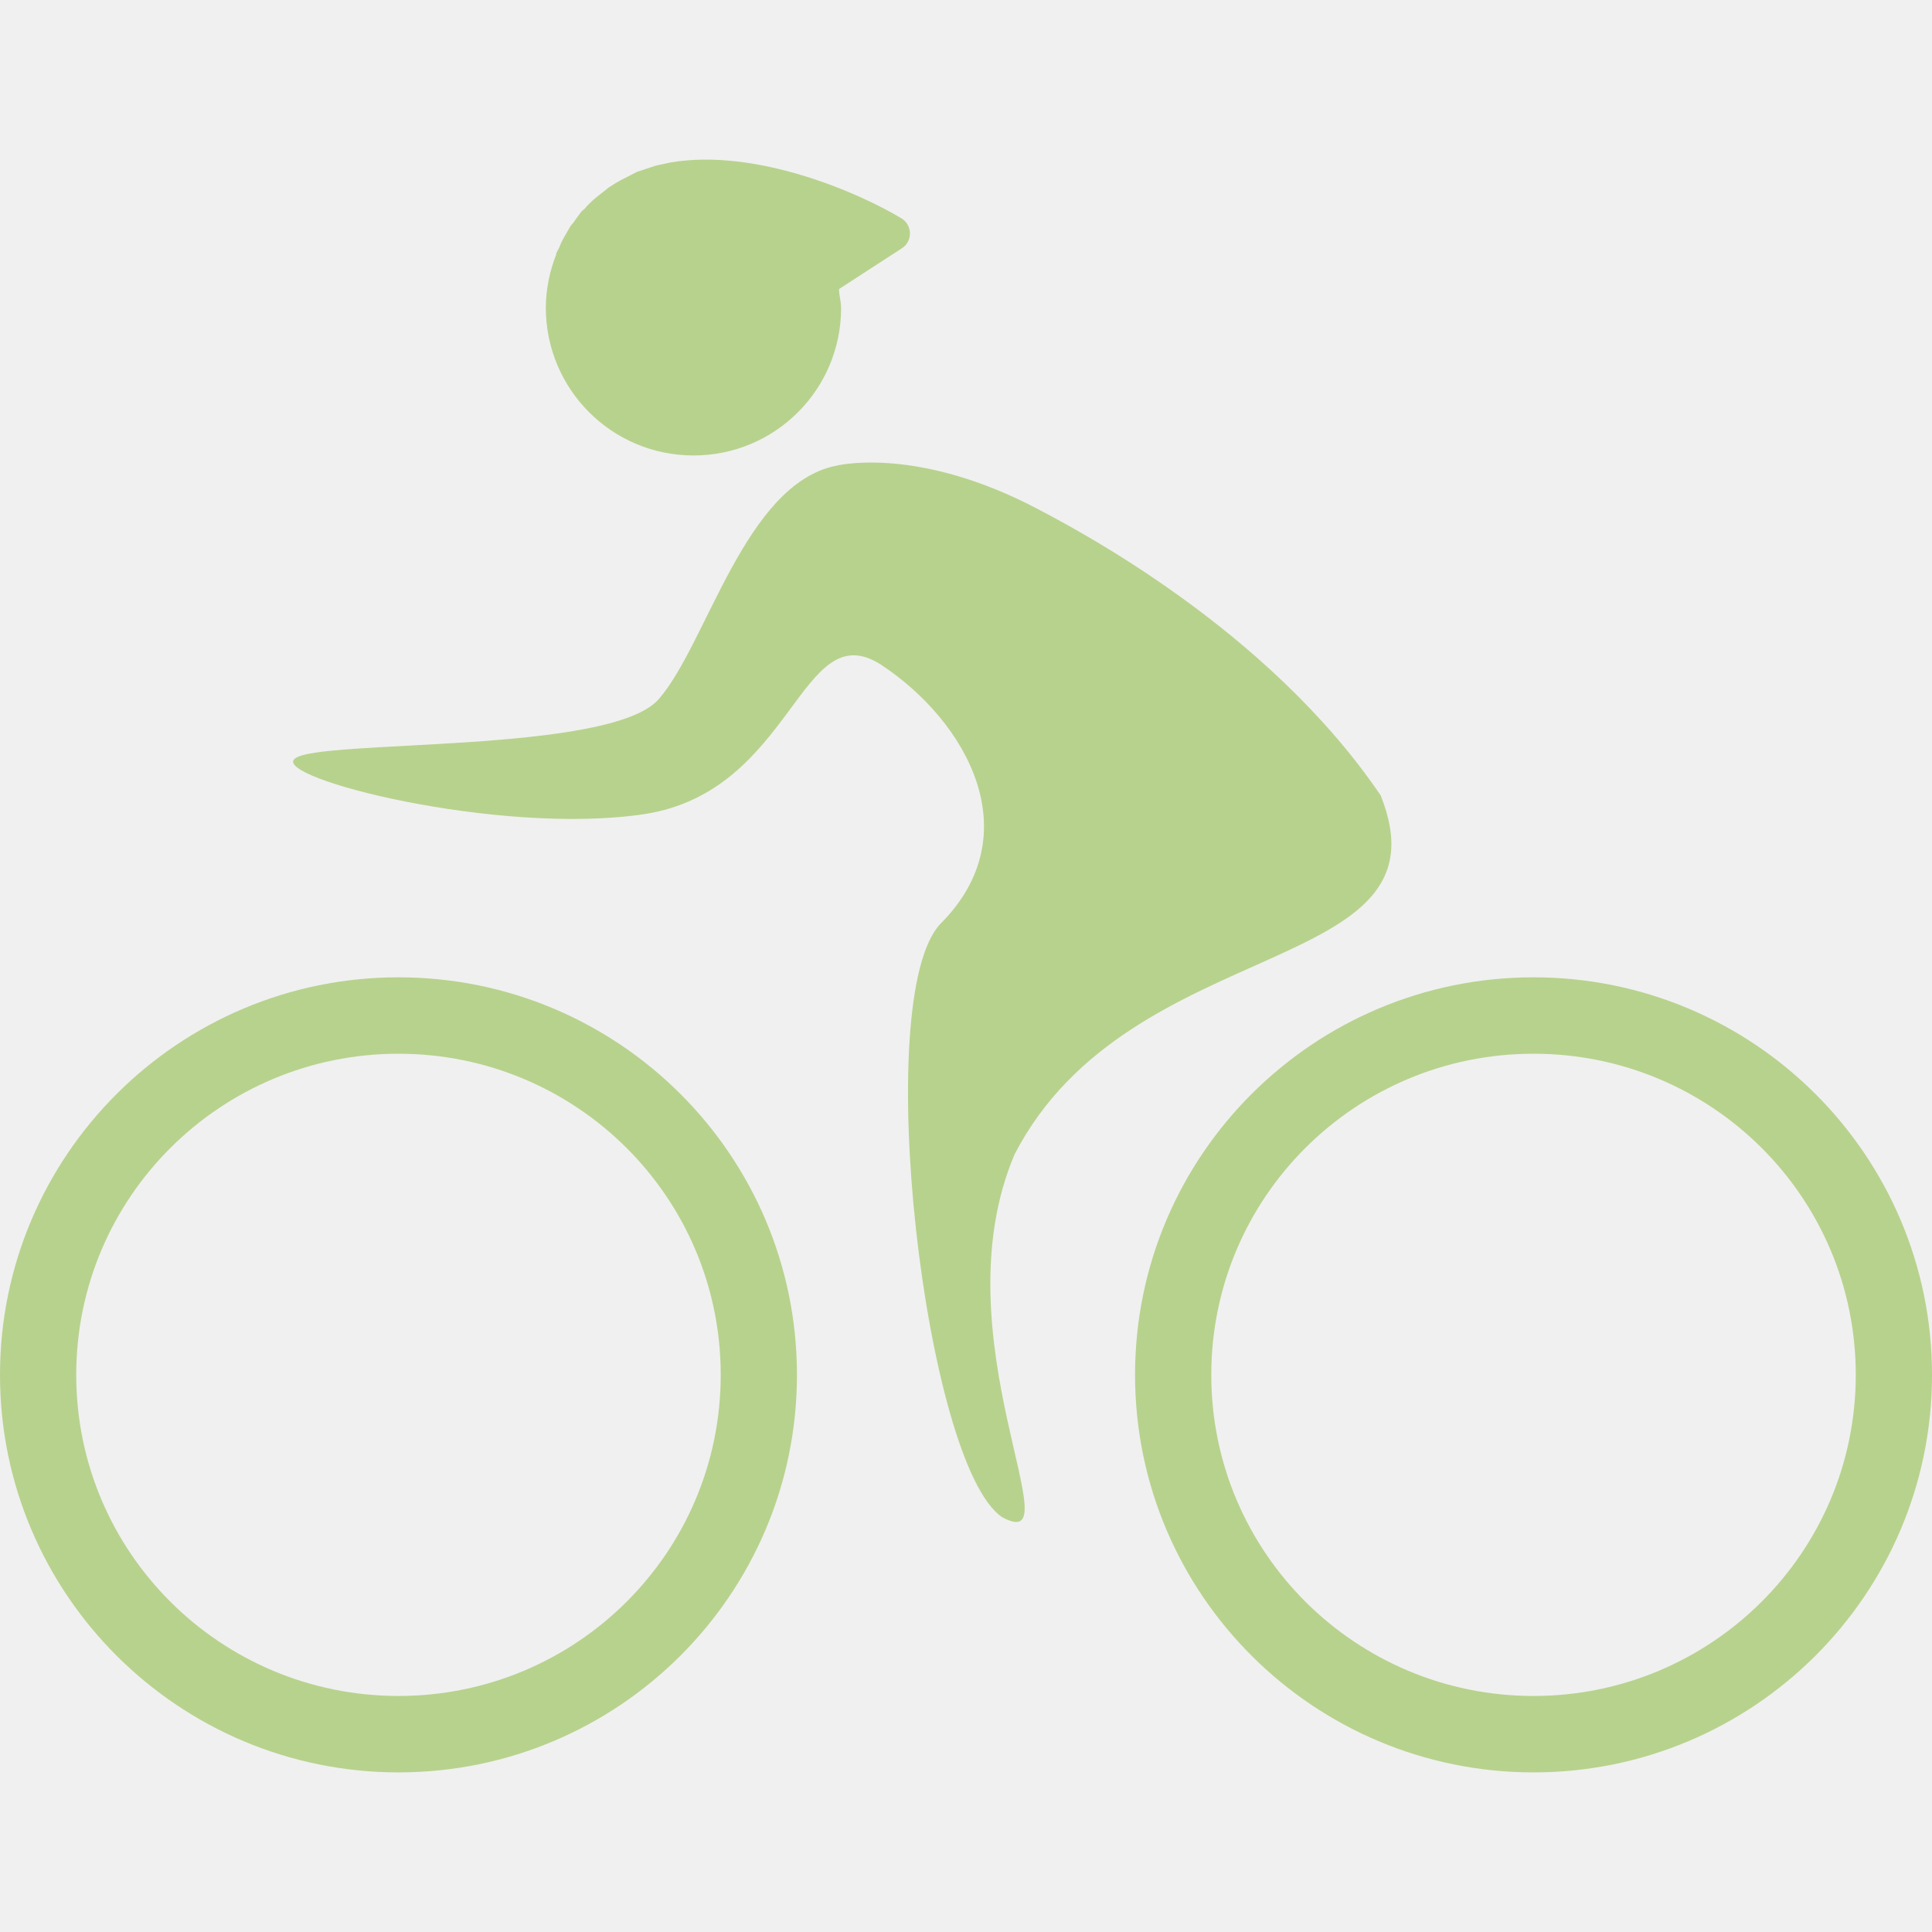
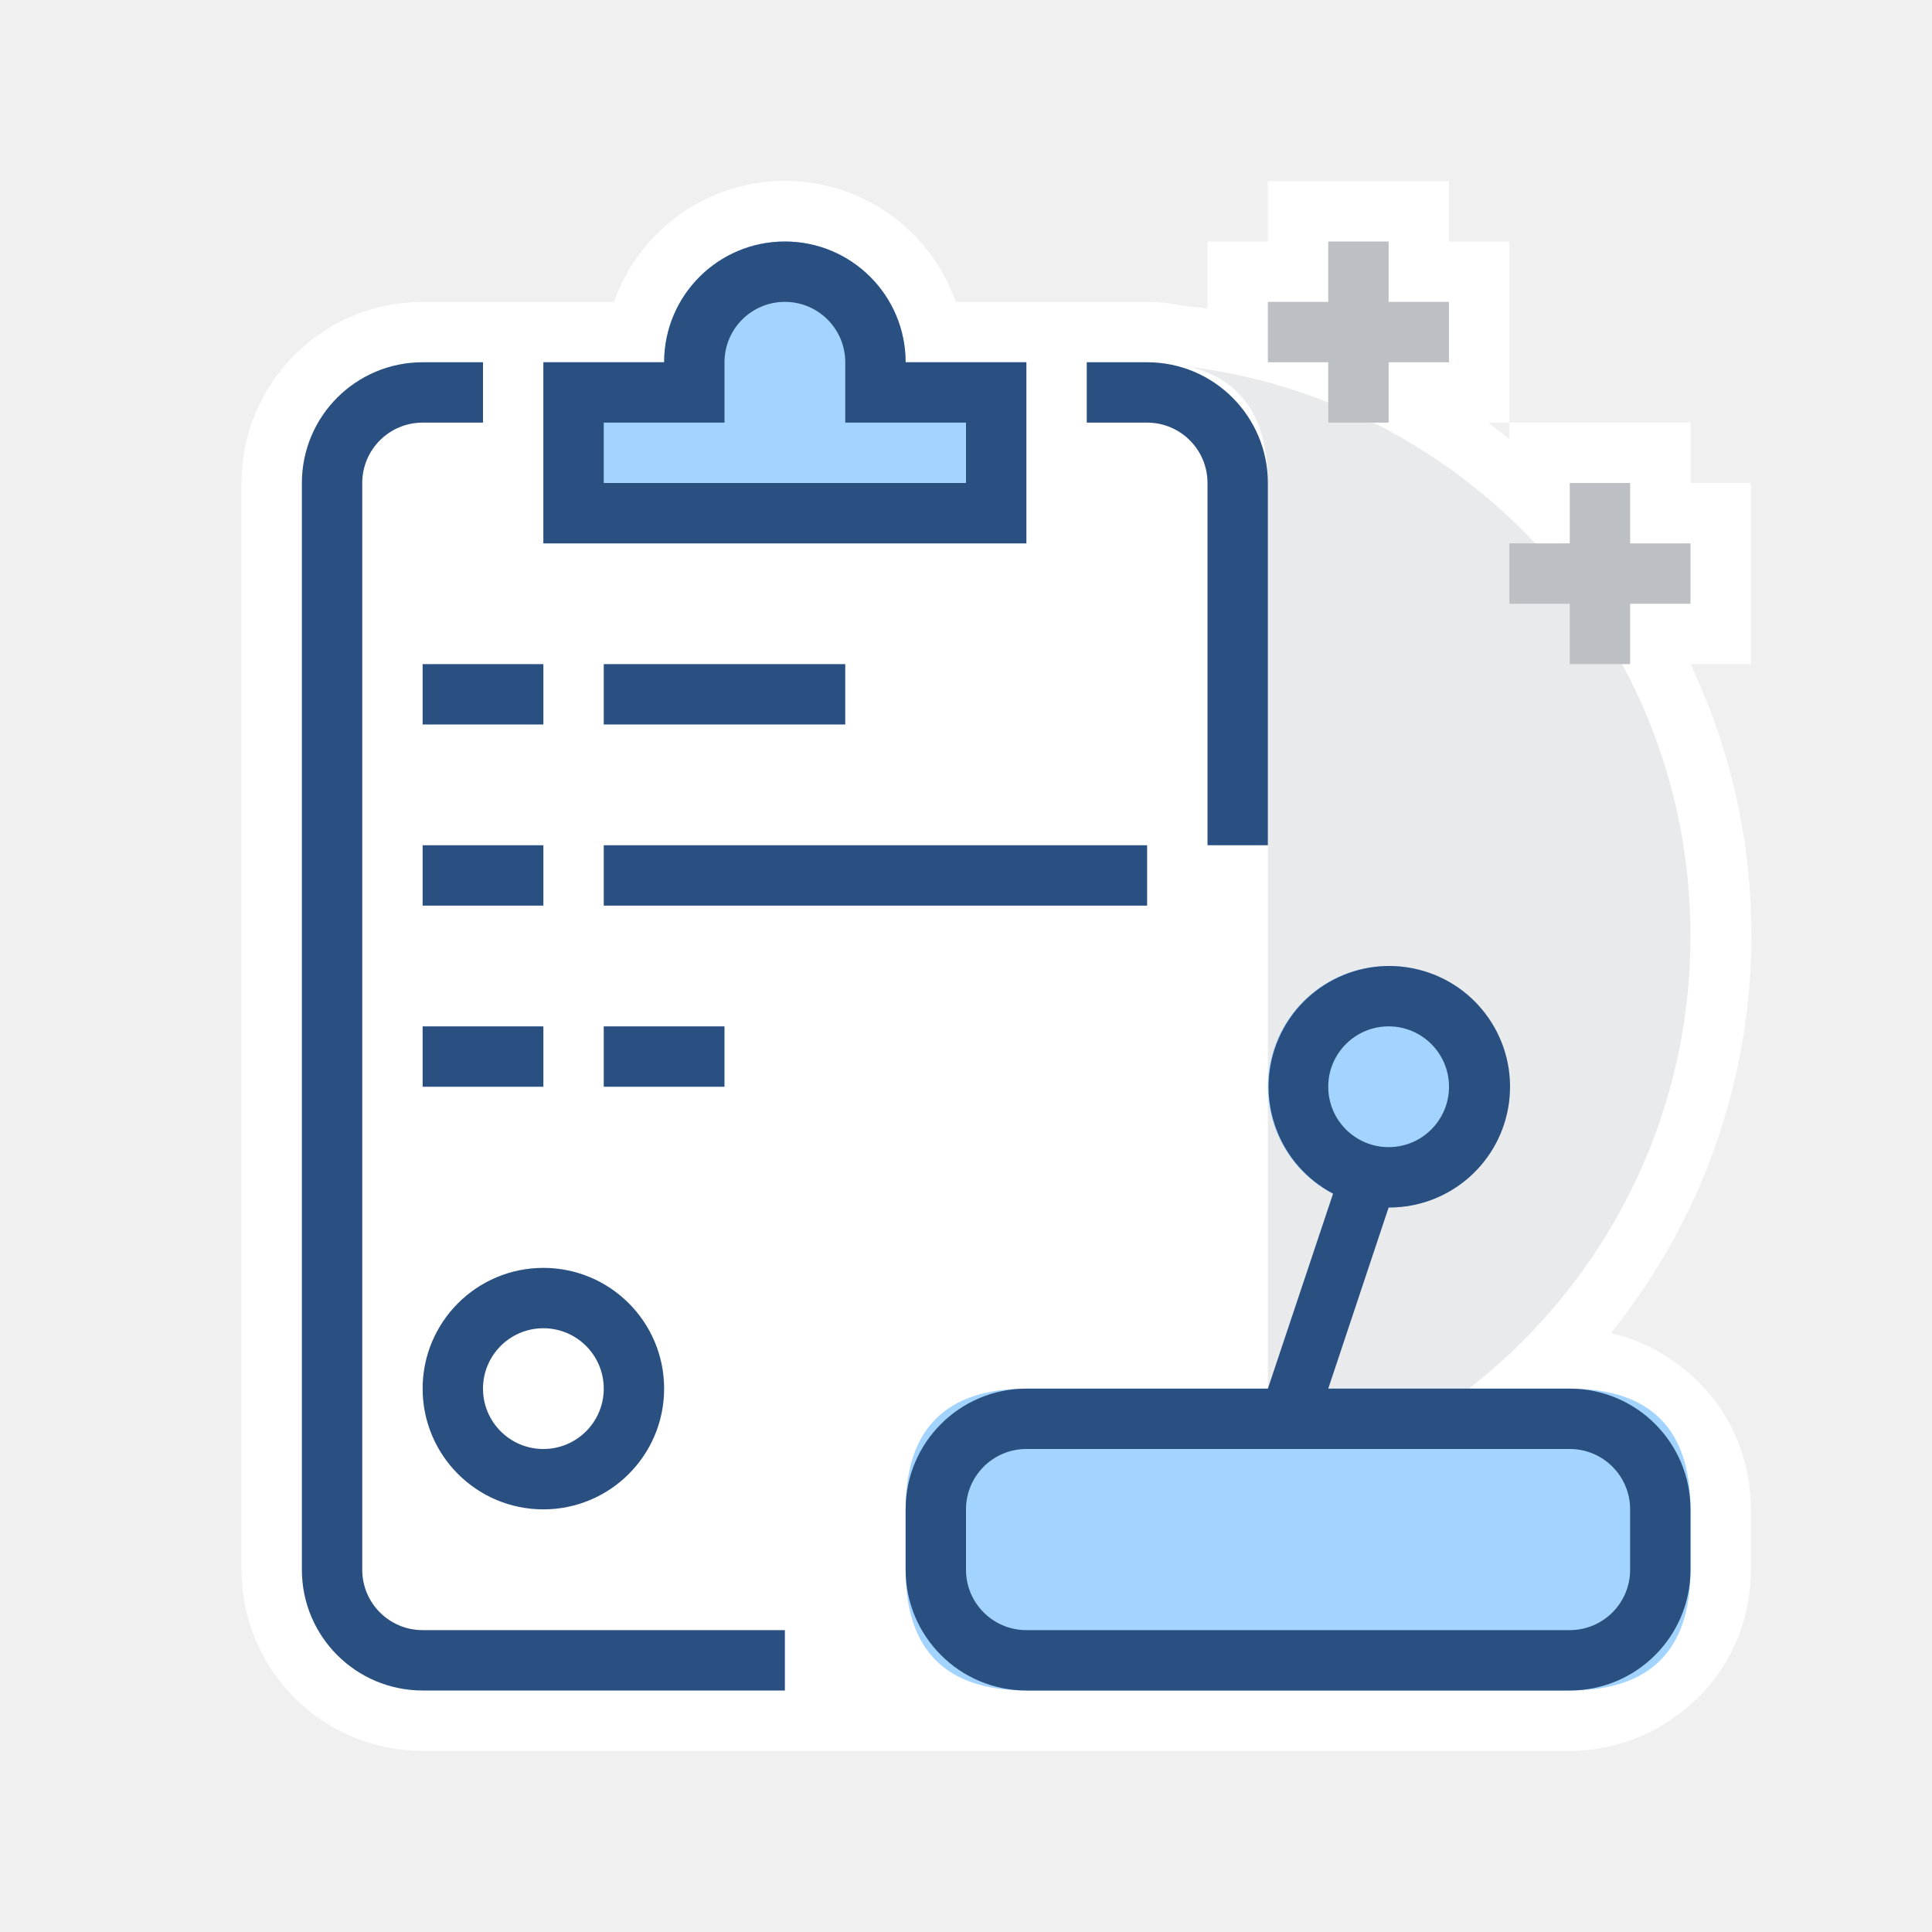
- <svg xmlns="http://www.w3.org/2000/svg" t="1651406626523" class="icon" viewBox="0 0 1024 1024" version="1.1" p-id="5491" width="48" height="48">
-   <path d="M211.2 518C94.8 518 0 612.3 0 728.7s94.8 210.7 211.2 210.7c116.4 0 211.2-94.2 211.2-210.7S327.7 518 211.2 518z m0 380.9c-94.2 0-170.8-76-170.8-170.2S117 558.5 211.2 558.5 382 634.5 382 728.7s-76.5 170.2-170.8 170.2zM812.8 518c-116.4 0-211.2 94.2-211.2 210.7s94.8 210.7 211.2 210.7c116.4 0 211.2-94.2 211.2-210.7S929.2 518 812.8 518z m0 380.9c-94.2 0-170.8-76-170.8-170.2s76.5-170.2 170.8-170.2 170.8 76 170.8 170.2S907 898.9 812.8 898.9zM367.6 241.4c43.2 0 78.2-34.9 78.2-78.2 0-3.3-1.1-6.7-1.1-10l33.3-21.6c6.1-3.9 5.5-12.8-0.6-16.1-22.2-13.3-76.5-37.1-122-29.4-2.8 0.6-5 1.1-7.8 1.7l-10 3.3-3.3 1.7c-3.3 1.7-6.7 3.3-10 5.5-0.6 0.6-1.1 0.6-1.7 1.1-3.3 2.8-6.7 5-10 8.3l-1.7 1.7c-0.6 1.1-1.7 1.7-2.8 2.8-1.7 2.2-2.8 3.9-4.4 6.1-0.6 0.6-1.1 1.1-1.7 2.2-2.2 3.9-4.4 7.2-5.5 10.5l-1.7 3.3v0.6c-3.3 8.3-5.5 18.3-5.5 28.3 0.1 43.2 35 78.2 78.3 78.2z" p-id="5492" fill="#b7d28d" />
-   <path d="M731.8 421.6c-59.9-88.2-161.3-141.4-187.4-154.7-61.5-30.5-101.5-20-101.5-20-48.2 10-68.2 94.3-93.7 123.6-25.5 29.4-180.7 21.1-192.9 31.6-12.8 10 108.1 41 185.2 29.4 79.3-12.2 82.6-106.4 125.3-79.3 45.5 29.9 79.3 89.8 31.6 137.5-37.1 39.4-8.3 286.6 32.7 314.4 39.4 21.6-34.4-95.9 6.7-192.4 61.5-118.6 232.8-93.1 194-190.1z" p-id="5493" fill="#b7d28d" />
+ <svg xmlns="http://www.w3.org/2000/svg" t="1651924812737" class="icon" viewBox="0 0 1024 1024" version="1.1" p-id="8654" width="200" height="200">
+   <path d="M928 256h-32V224h-96v8.64L788.8 224H800V128h-32V96h-96v32h-32v35.52l-13.76-1.6A88.32 88.32 0 0 0 608 160h-101.44a96 96 0 0 0-181.12 0H224a96 96 0 0 0-96 96v576a96 96 0 0 0 96 96h608a96 96 0 0 0 37.44-7.68 80.96 80.96 0 0 0 16.32-8.96 94.08 94.08 0 0 0 25.92-25.6A96 96 0 0 0 928 832v-32a96 96 0 0 0-16.32-53.76 94.08 94.08 0 0 0-25.92-25.6 80.96 80.96 0 0 0-16.32-8.96 89.92 89.92 0 0 0-15.68-5.12A335.68 335.68 0 0 0 896 352h32z" fill="#FFFFFF" p-id="8655" />
+   <path d="M592 496m-304 0a304 304 0 1 0 608 0 304 304 0 1 0-608 0Z" fill="#E9EAEB" p-id="8656" />
+   <path d="M768 160h-32V128h-32v32h-32v32h32v32h32V192h32V160zM864 256h-32v32h-32v32h32v32h32v-32h32V288h-32V256z" fill="#BCC0C4" p-id="8657" />
+   <path d="M160 192m64 0l384 0q64 0 64 64l0 576q0 64-64 64l-384 0q-64 0-64-64l0-576q0-64 64-64Z" fill="#FFFFFF" p-id="8658" />
+   <path d="M448 352h-128v32h128v-32zM288 352H224v32h64v-32zM608 448h-288v32h288v-32zM288 448H224v32h64v-32zM384 544h-64v32h64v-32zM288 544H224v32h64v-32z" fill="#2A5082" p-id="8659" />
+   <path d="M608 192h-32v32h32a32 32 0 0 1 32 32v192h32V256a64 64 0 0 0-64-64zM192 832V256a32 32 0 0 1 32-32h32V192H224a64 64 0 0 0-64 64v576a64 64 0 0 0 64 64h192v-32H224a32 32 0 0 1-32-32z" fill="#2A5082" p-id="8660" />
+   <path d="M480 192a64 64 0 0 0-128 0H288v96h256V192z" fill="#A3D4FF" p-id="8661" />
+   <path d="M416 160a32 32 0 0 1 32 32v32h64v32h-192V224h64V192a32 32 0 0 1 32-32m0-32a64 64 0 0 0-64 64H288v96h256V192h-64a64 64 0 0 0-64-64z" fill="#2A5082" p-id="8662" />
+   <path d="M480 736m64 0l288 0q64 0 64 64l0 32q0 64-64 64l-288 0q-64 0-64-64l0-32q0-64 64-64Z" fill="#A3D4FF" p-id="8663" />
+   <path d="M736 576m-64 0a64 64 0 1 0 128 0 64 64 0 1 0-128 0Z" fill="#A3D4FF" p-id="8664" />
+   <path d="M832 736h-128l32-96a64 64 0 1 0-29.44-7.36L672 736h-128a64 64 0 0 0-64 64v32a64 64 0 0 0 64 64h288a64 64 0 0 0 64-64v-32a64 64 0 0 0-64-64z m-96-192a32 32 0 1 1-32 32 32 32 0 0 1 32-32z m128 288a32 32 0 0 1-32 32h-288a32 32 0 0 1-32-32v-32a32 32 0 0 1 32-32h288a32 32 0 0 1 32 32zM288 704a32 32 0 1 1-32 32 32 32 0 0 1 32-32m0-32a64 64 0 1 0 64 64 64 64 0 0 0-64-64z" fill="#2A5082" p-id="8665" />
</svg>
